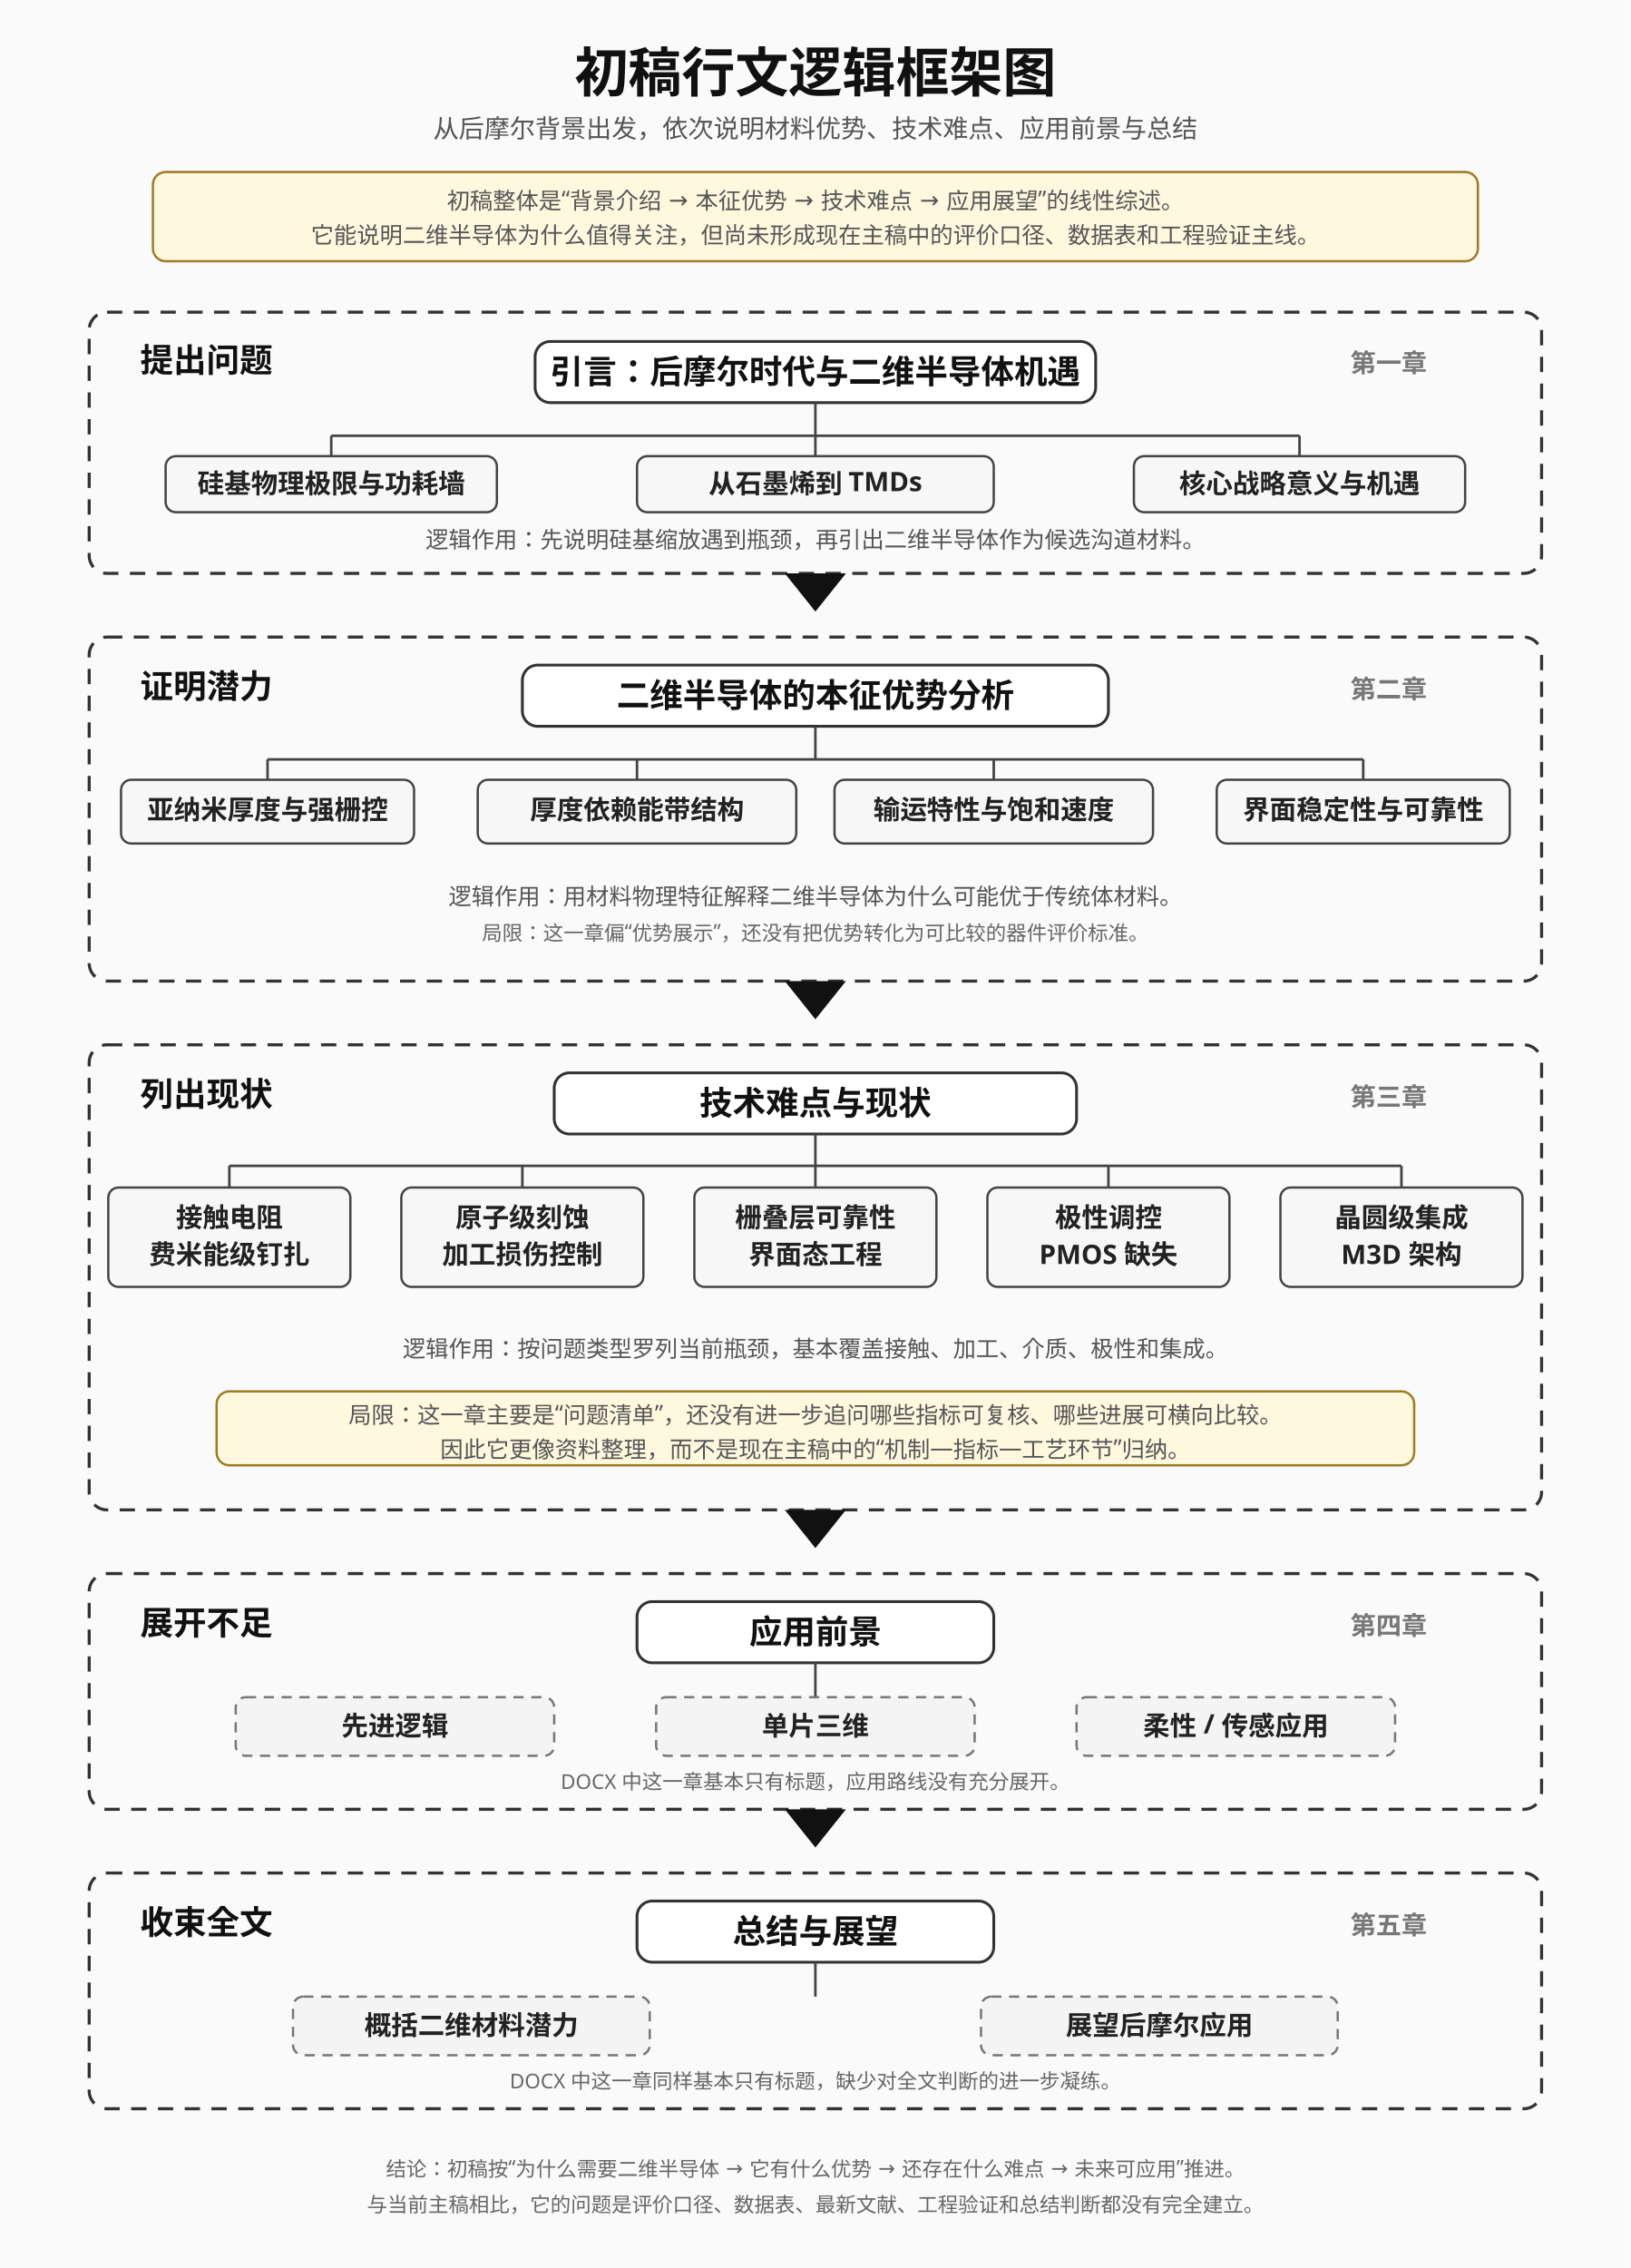
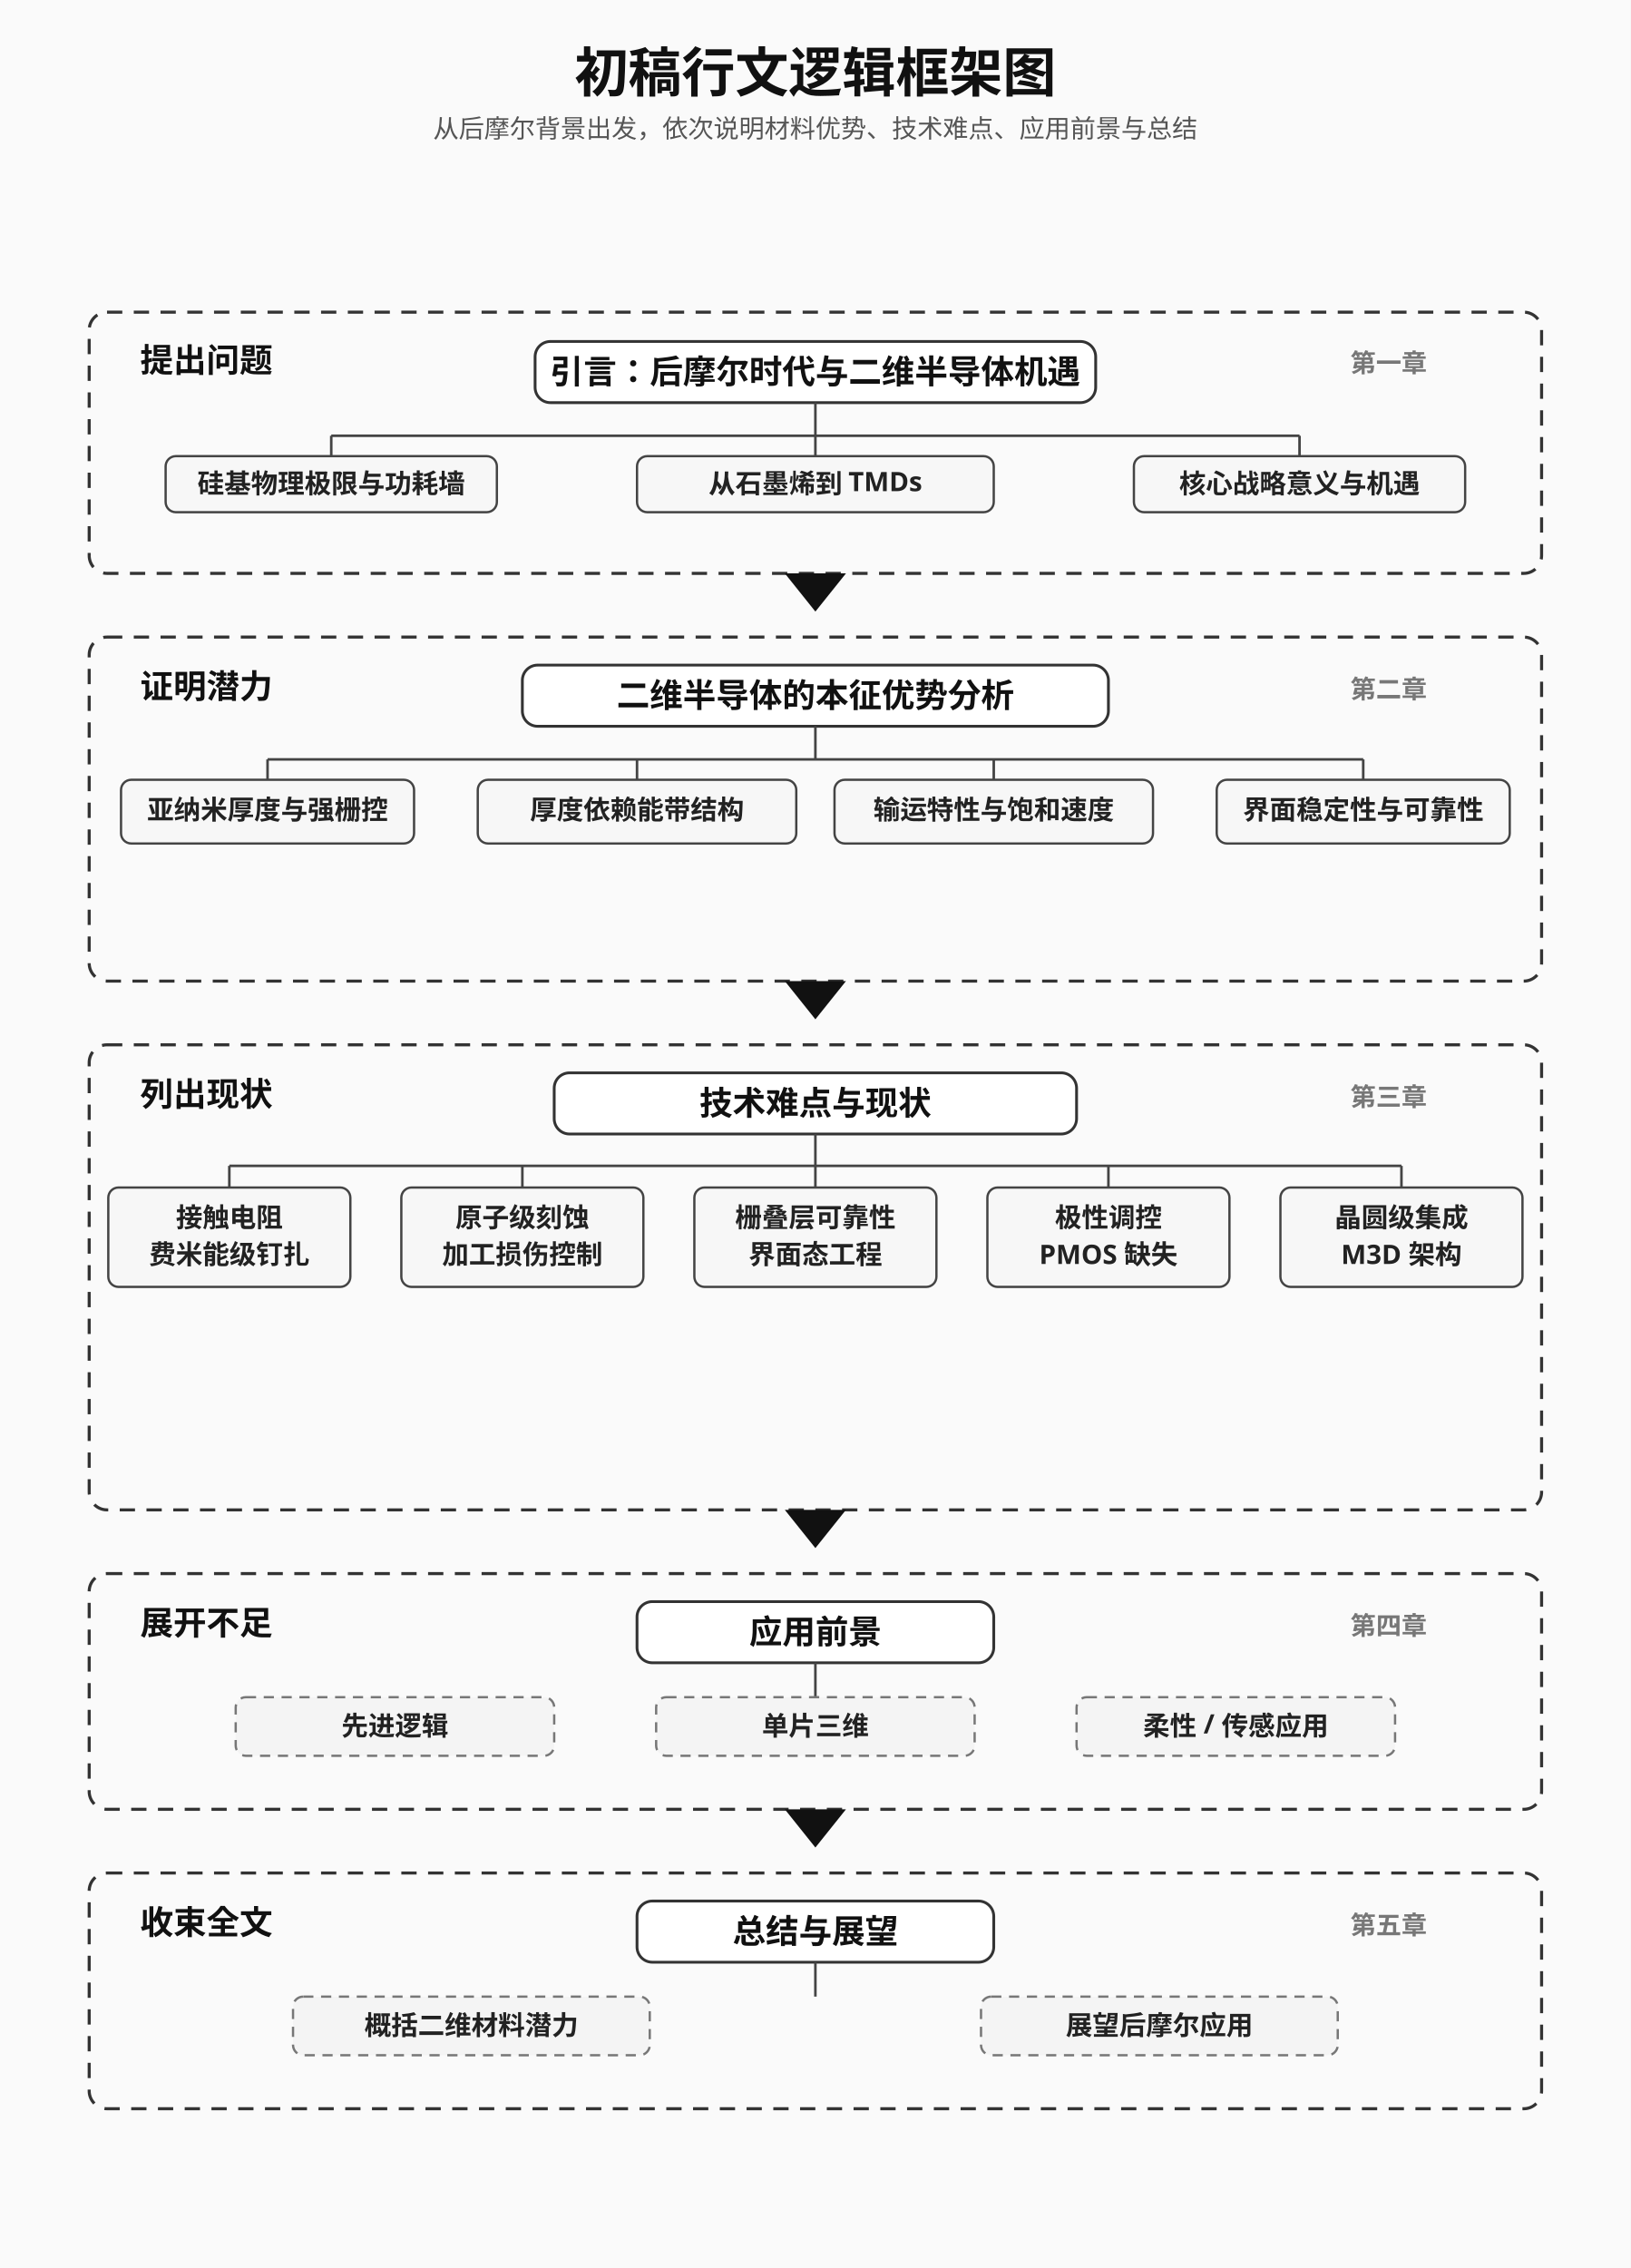
<svg xmlns="http://www.w3.org/2000/svg" width="1280" height="1780" viewBox="0 0 1280 1780">
  <defs>
    <style>
      .bg { fill: #fafafa; }
      .title { font: 700 42px "PingFang SC", "Microsoft YaHei", sans-serif; fill: #111; }
      .subtitle { font: 400 20px "PingFang SC", "Microsoft YaHei", sans-serif; fill: #555; }
      .stage-label { font: 700 26px "PingFang SC", "Microsoft YaHei", sans-serif; fill: #111; }
      .chapter { font: 600 20px "PingFang SC", "Microsoft YaHei", sans-serif; fill: #777; }
      .core { font: 700 26px "PingFang SC", "Microsoft YaHei", sans-serif; fill: #111; }
      .node { font: 600 21px "PingFang SC", "Microsoft YaHei", sans-serif; fill: #222; }
      .note { font: 400 18px "PingFang SC", "Microsoft YaHei", sans-serif; fill: #555; }
      .small { font: 400 16px "PingFang SC", "Microsoft YaHei", sans-serif; fill: #666; }
      .box { fill: #fff; stroke: #333; stroke-width: 2.2; rx: 12; }
      .dash { fill: none; stroke: #333; stroke-width: 2.4; stroke-dasharray: 12 9; rx: 14; }
      .node-box { fill: #f7f7f7; stroke: #444; stroke-width: 1.8; rx: 8; }
      .weak-box { fill: #f4f4f4; stroke: #777; stroke-width: 1.8; stroke-dasharray: 8 6; rx: 8; }
      .line { stroke: #444; stroke-width: 2; fill: none; }
      .arrow { fill: #111; }
-       .warning { fill: #fff8df; stroke: #9d7c23; stroke-width: 1.8; rx: 10; }
    </style>
  </defs>
  <rect class="bg" x="0" y="0" width="1280" height="1780" />
  <text class="title" x="640" y="72" text-anchor="middle">初稿行文逻辑框架图</text>
  <text class="subtitle" x="640" y="108" text-anchor="middle">从后摩尔背景出发，依次说明材料优势、技术难点、应用前景与总结</text>
-   <rect class="warning" x="120" y="135" width="1040" height="70" />
-   <text class="note" x="640" y="164" text-anchor="middle">初稿整体是“背景介绍 → 本征优势 → 技术难点 → 应用展望”的线性综述。</text>
-   <text class="note" x="640" y="191" text-anchor="middle">它能说明二维半导体为什么值得关注，但尚未形成现在主稿中的评价口径、数据表和工程验证主线。</text>
  <rect class="dash" x="70" y="245" width="1140" height="205" />
  <text class="stage-label" x="110" y="292">提出问题</text>
  <text class="chapter" x="1090" y="292" text-anchor="middle">第一章</text>
  <rect class="box" x="420" y="268" width="440" height="48" />
  <text class="core" x="640" y="301" text-anchor="middle">引言：后摩尔时代与二维半导体机遇</text>
  <line class="line" x1="640" y1="316" x2="640" y2="342" />
  <line class="line" x1="260" y1="342" x2="1020" y2="342" />
  <line class="line" x1="260" y1="342" x2="260" y2="358" />
  <line class="line" x1="640" y1="342" x2="640" y2="358" />
  <line class="line" x1="1020" y1="342" x2="1020" y2="358" />
  <rect class="node-box" x="130" y="358" width="260" height="44" />
  <text class="node" x="260" y="387" text-anchor="middle">硅基物理极限与功耗墙</text>
  <rect class="node-box" x="500" y="358" width="280" height="44" />
  <text class="node" x="640" y="387" text-anchor="middle">从石墨烯到 TMDs</text>
  <rect class="node-box" x="890" y="358" width="260" height="44" />
  <text class="node" x="1020" y="387" text-anchor="middle">核心战略意义与机遇</text>
-   <text class="note" x="640" y="430" text-anchor="middle">逻辑作用：先说明硅基缩放遇到瓶颈，再引出二维半导体作为候选沟道材料。</text>
  <polygon class="arrow" points="640,480 616,450 664,450" />
  <rect class="dash" x="70" y="500" width="1140" height="270" />
  <text class="stage-label" x="110" y="548">证明潜力</text>
  <text class="chapter" x="1090" y="548" text-anchor="middle">第二章</text>
  <rect class="box" x="410" y="522" width="460" height="48" />
  <text class="core" x="640" y="555" text-anchor="middle">二维半导体的本征优势分析</text>
  <line class="line" x1="640" y1="570" x2="640" y2="596" />
  <line class="line" x1="210" y1="596" x2="1070" y2="596" />
  <line class="line" x1="210" y1="596" x2="210" y2="612" />
  <line class="line" x1="500" y1="596" x2="500" y2="612" />
  <line class="line" x1="780" y1="596" x2="780" y2="612" />
  <line class="line" x1="1070" y1="596" x2="1070" y2="612" />
  <rect class="node-box" x="95" y="612" width="230" height="50" />
  <text class="node" x="210" y="643" text-anchor="middle">亚纳米厚度与强栅控</text>
  <rect class="node-box" x="375" y="612" width="250" height="50" />
  <text class="node" x="500" y="643" text-anchor="middle">厚度依赖能带结构</text>
  <rect class="node-box" x="655" y="612" width="250" height="50" />
  <text class="node" x="780" y="643" text-anchor="middle">输运特性与饱和速度</text>
  <rect class="node-box" x="955" y="612" width="230" height="50" />
  <text class="node" x="1070" y="643" text-anchor="middle">界面稳定性与可靠性</text>
-   <text class="note" x="640" y="710" text-anchor="middle">逻辑作用：用材料物理特征解释二维半导体为什么可能优于传统体材料。</text>
-   <text class="small" x="640" y="738" text-anchor="middle">局限：这一章偏“优势展示”，还没有把优势转化为可比较的器件评价标准。</text>
  <polygon class="arrow" points="640,800 616,770 664,770" />
  <rect class="dash" x="70" y="820" width="1140" height="365" />
  <text class="stage-label" x="110" y="868">列出现状</text>
  <text class="chapter" x="1090" y="868" text-anchor="middle">第三章</text>
  <rect class="box" x="435" y="842" width="410" height="48" />
  <text class="core" x="640" y="875" text-anchor="middle">技术难点与现状</text>
  <line class="line" x1="640" y1="890" x2="640" y2="915" />
  <line class="line" x1="180" y1="915" x2="1100" y2="915" />
  <line class="line" x1="180" y1="915" x2="180" y2="932" />
  <line class="line" x1="410" y1="915" x2="410" y2="932" />
  <line class="line" x1="640" y1="915" x2="640" y2="932" />
  <line class="line" x1="870" y1="915" x2="870" y2="932" />
  <line class="line" x1="1100" y1="915" x2="1100" y2="932" />
  <rect class="node-box" x="85" y="932" width="190" height="78" />
  <text class="node" x="180" y="963" text-anchor="middle">接触电阻</text>
  <text class="node" x="180" y="992" text-anchor="middle">费米能级钉扎</text>
  <rect class="node-box" x="315" y="932" width="190" height="78" />
  <text class="node" x="410" y="963" text-anchor="middle">原子级刻蚀</text>
  <text class="node" x="410" y="992" text-anchor="middle">加工损伤控制</text>
  <rect class="node-box" x="545" y="932" width="190" height="78" />
  <text class="node" x="640" y="963" text-anchor="middle">栅叠层可靠性</text>
  <text class="node" x="640" y="992" text-anchor="middle">界面态工程</text>
  <rect class="node-box" x="775" y="932" width="190" height="78" />
  <text class="node" x="870" y="963" text-anchor="middle">极性调控</text>
  <text class="node" x="870" y="992" text-anchor="middle">PMOS 缺失</text>
  <rect class="node-box" x="1005" y="932" width="190" height="78" />
  <text class="node" x="1100" y="963" text-anchor="middle">晶圆级集成</text>
  <text class="node" x="1100" y="992" text-anchor="middle">M3D 架构</text>
-   <text class="note" x="640" y="1065" text-anchor="middle">逻辑作用：按问题类型罗列当前瓶颈，基本覆盖接触、加工、介质、极性和集成。</text>
-   <rect class="warning" x="170" y="1092" width="940" height="58" />
-   <text class="note" x="640" y="1117" text-anchor="middle">局限：这一章主要是“问题清单”，还没有进一步追问哪些指标可复核、哪些进展可横向比较。</text>
-   <text class="note" x="640" y="1144" text-anchor="middle">因此它更像资料整理，而不是现在主稿中的“机制—指标—工艺环节”归纳。</text>
  <polygon class="arrow" points="640,1215 616,1185 664,1185" />
  <rect class="dash" x="70" y="1235" width="1140" height="185" />
  <text class="stage-label" x="110" y="1283">展开不足</text>
  <text class="chapter" x="1090" y="1283" text-anchor="middle">第四章</text>
  <rect class="box" x="500" y="1257" width="280" height="48" />
  <text class="core" x="640" y="1290" text-anchor="middle">应用前景</text>
  <line class="line" x1="640" y1="1305" x2="640" y2="1332" />
  <rect class="weak-box" x="185" y="1332" width="250" height="46" />
  <text class="node" x="310" y="1362" text-anchor="middle">先进逻辑</text>
  <rect class="weak-box" x="515" y="1332" width="250" height="46" />
  <text class="node" x="640" y="1362" text-anchor="middle">单片三维</text>
  <rect class="weak-box" x="845" y="1332" width="250" height="46" />
  <text class="node" x="970" y="1362" text-anchor="middle">柔性 / 传感应用</text>
-   <text class="small" x="640" y="1404" text-anchor="middle">DOCX 中这一章基本只有标题，应用路线没有充分展开。</text>
  <polygon class="arrow" points="640,1450 616,1420 664,1420" />
  <rect class="dash" x="70" y="1470" width="1140" height="185" />
  <text class="stage-label" x="110" y="1518">收束全文</text>
  <text class="chapter" x="1090" y="1518" text-anchor="middle">第五章</text>
  <rect class="box" x="500" y="1492" width="280" height="48" />
  <text class="core" x="640" y="1525" text-anchor="middle">总结与展望</text>
  <line class="line" x1="640" y1="1540" x2="640" y2="1567" />
  <rect class="weak-box" x="230" y="1567" width="280" height="46" />
  <text class="node" x="370" y="1597" text-anchor="middle">概括二维材料潜力</text>
  <rect class="weak-box" x="770" y="1567" width="280" height="46" />
  <text class="node" x="910" y="1597" text-anchor="middle">展望后摩尔应用</text>
-   <text class="small" x="640" y="1639" text-anchor="middle">DOCX 中这一章同样基本只有标题，缺少对全文判断的进一步凝练。</text>
-   <text class="small" x="640" y="1708" text-anchor="middle">结论：初稿按“为什么需要二维半导体 → 它有什么优势 → 还存在什么难点 → 未来可应用”推进。</text>
-   <text class="small" x="640" y="1736" text-anchor="middle">与当前主稿相比，它的问题是评价口径、数据表、最新文献、工程验证和总结判断都没有完全建立。</text>
</svg>
